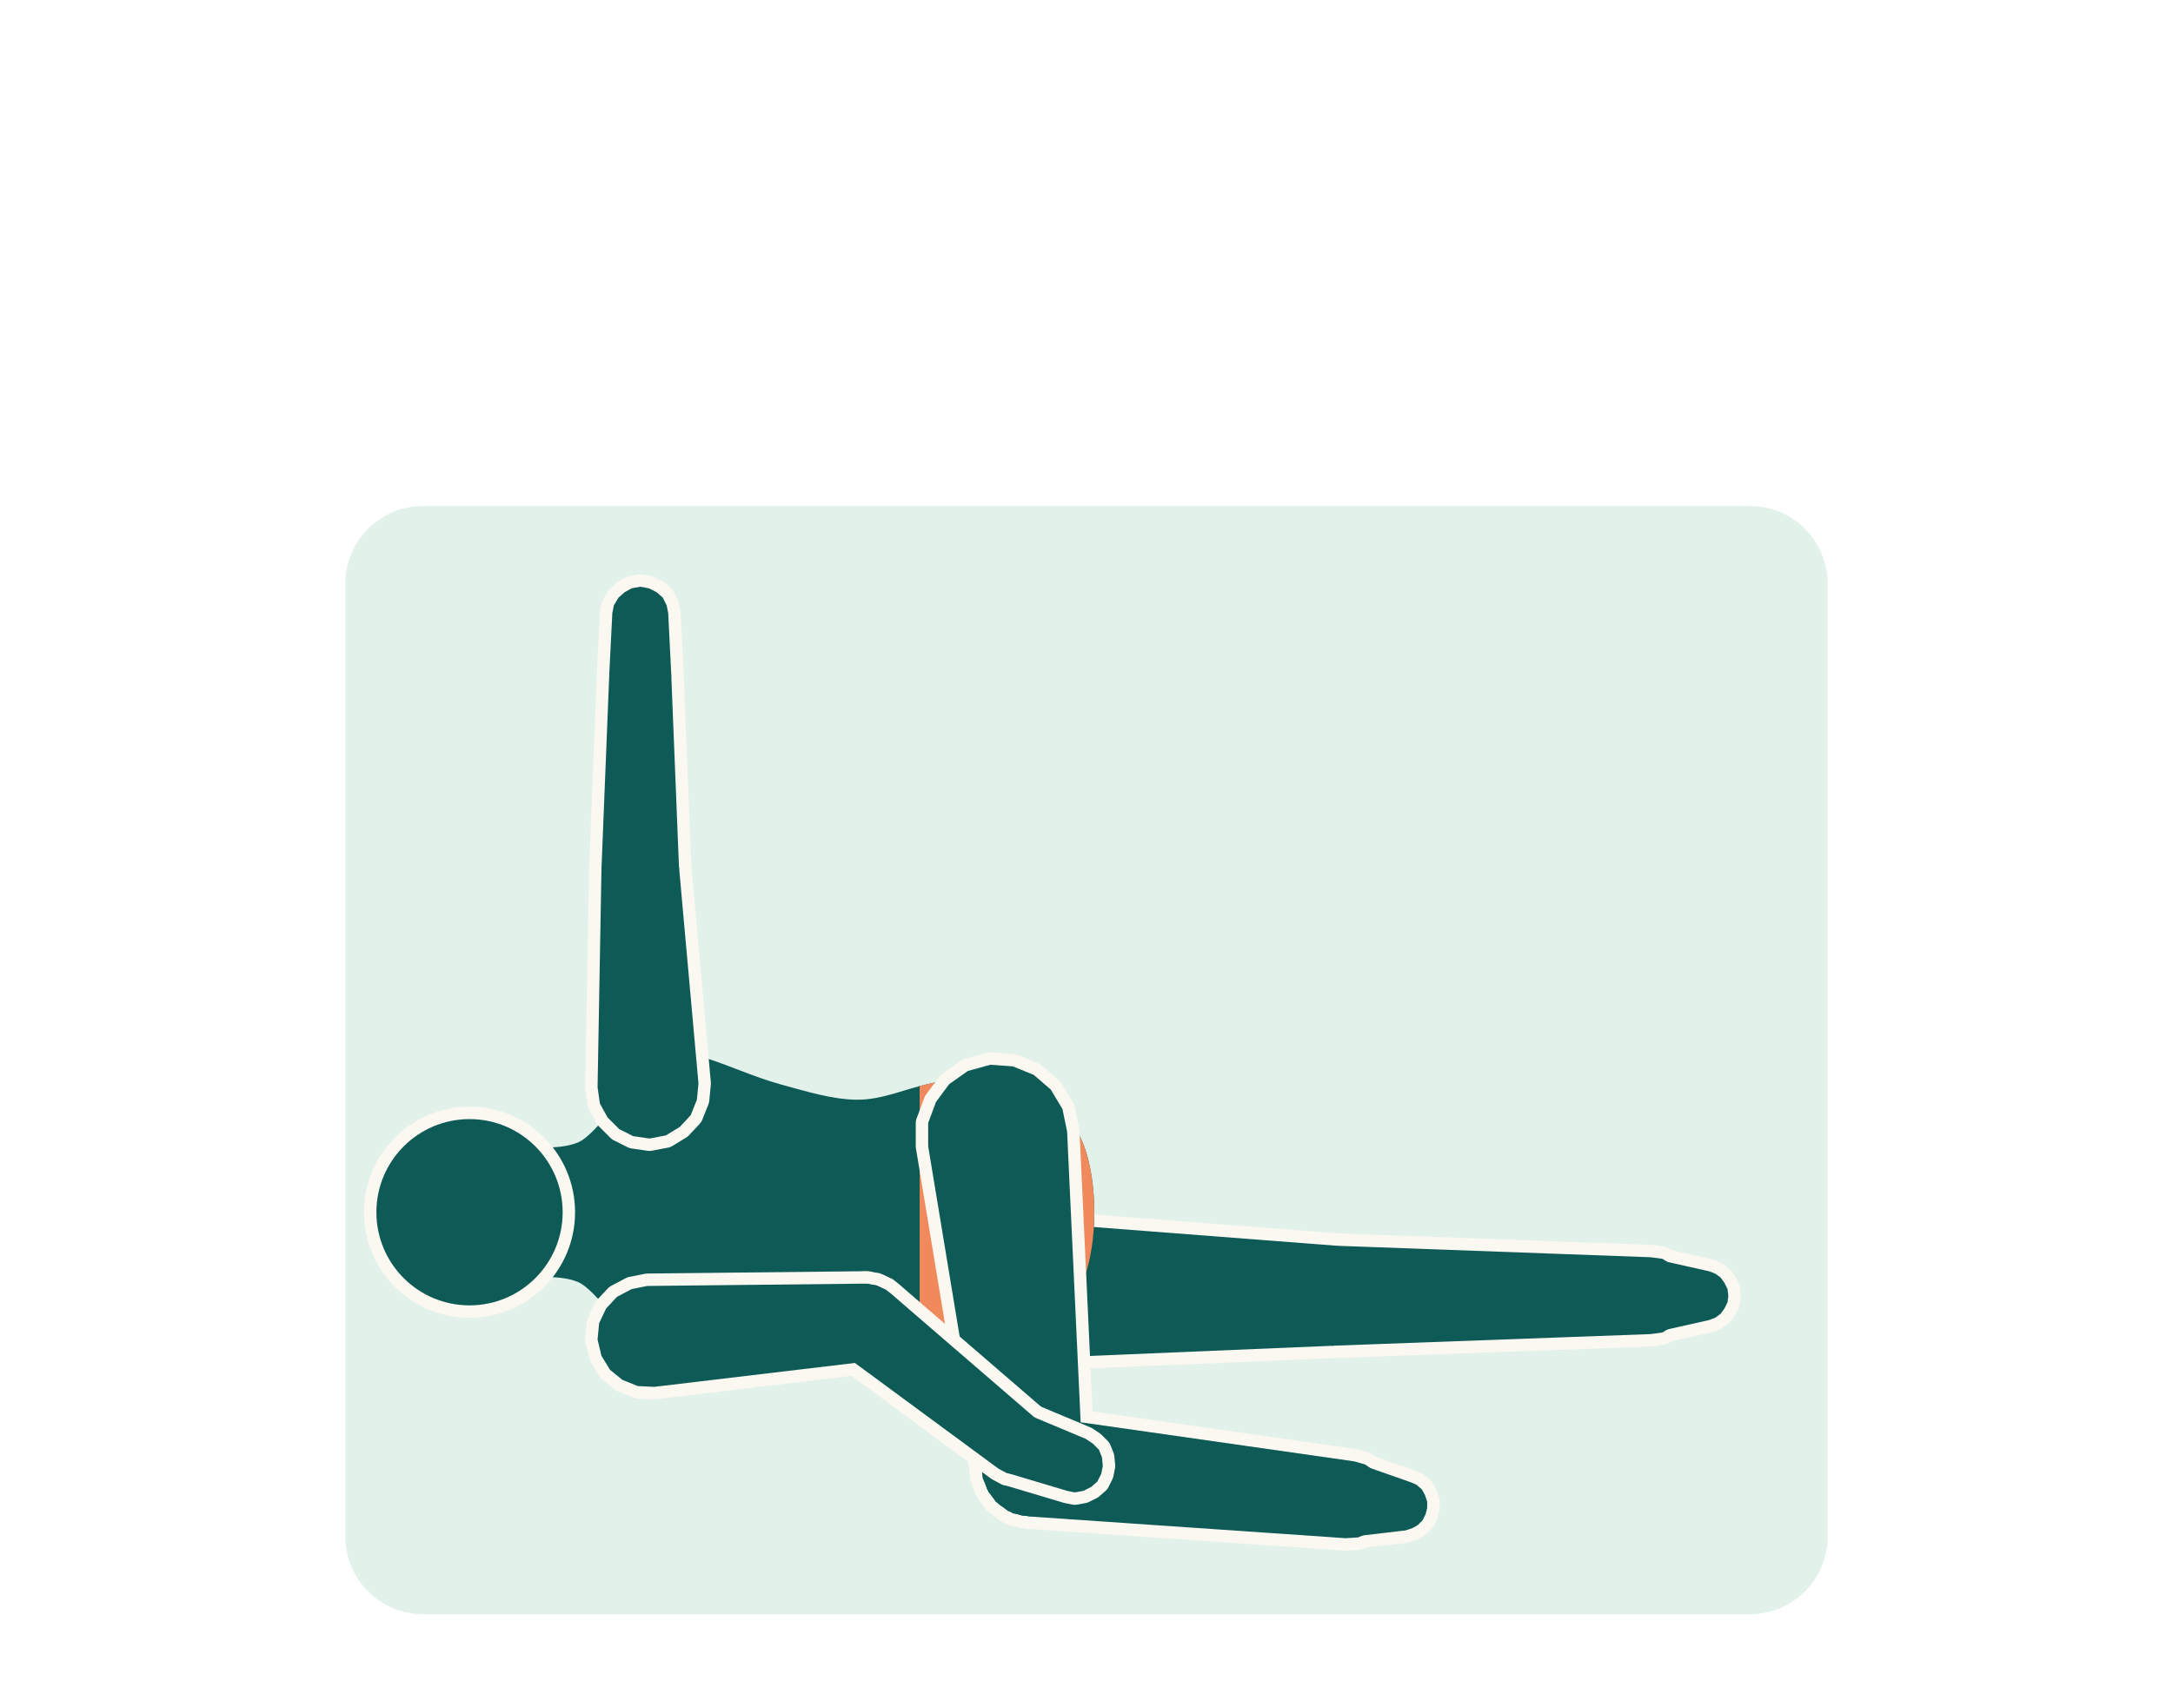
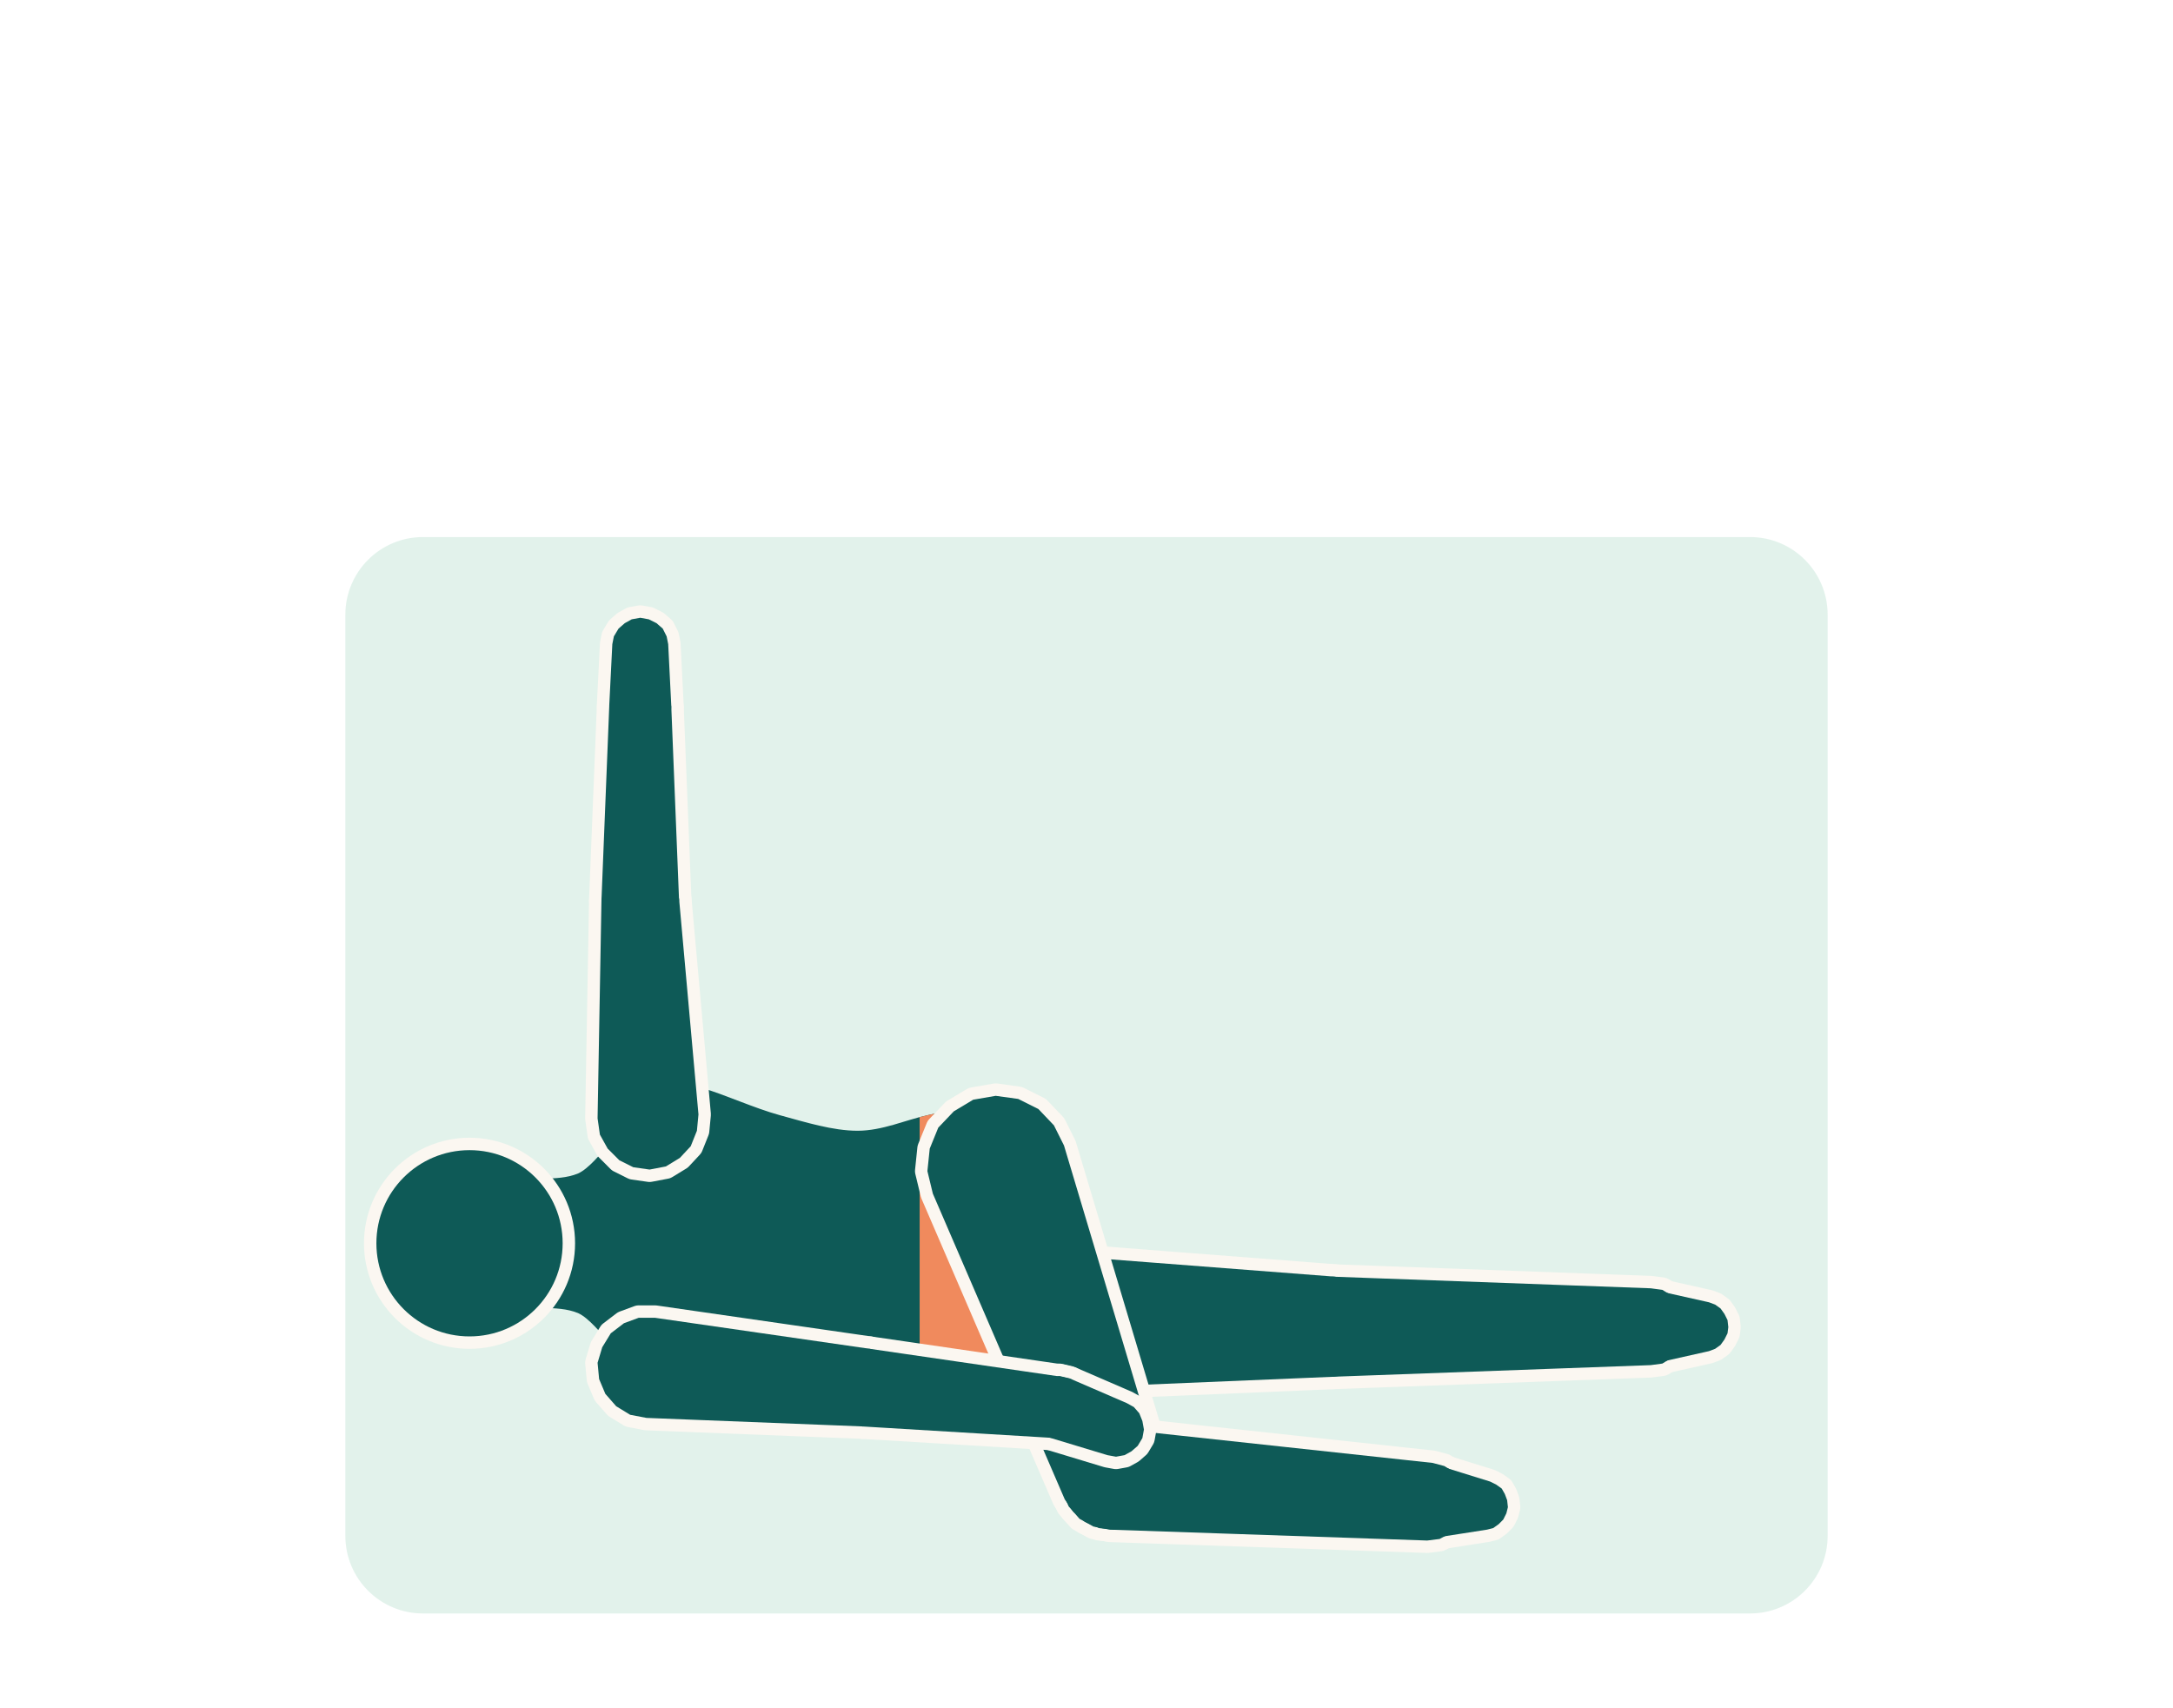
- <svg xmlns="http://www.w3.org/2000/svg" viewBox="-128.5 -156.2 280 220" width="280" height="220">
+ <svg xmlns="http://www.w3.org/2000/svg" viewBox="-128.5 -160.2 280 220" width="280" height="220">
  <defs>
    <clipPath id="ej-051-torso">
      <path d="M-50 -9C-49.7 -13.3 -49.4 -14.9 -48.5 -17C-47.6 -19.1 -46.2 -21 -44.5 -21.5C-42.7 -22 -40.7 -20.8 -38 -20C-35.2 -19.2 -31.3 -17.4 -28 -16.5C-24.7 -15.6 -21.2 -14.5 -18 -14.5C-14.8 -14.5 -11.8 -15.9 -9 -16.5C-6.2 -17.1 -3.5 -18.1 -1 -18C1.5 -17.9 4 -17.5 6 -16C8 -14.5 9.9 -11.7 11 -9C12.1 -6.3 12.5 -3 12.5 0C12.5 3 12.1 6.3 11 9C9.9 11.7 8 14.5 6 16C4 17.5 1.5 17.9 -1 18C-3.5 18.1 -6.2 17.1 -9 16.5C-11.8 15.9 -14.8 14.5 -18 14.5C-21.2 14.5 -24.7 15.6 -28 16.5C-31.3 17.4 -35.2 19.2 -38 20C-40.7 20.8 -42.7 22 -44.5 21.5C-46.2 21 -47.6 19.1 -48.5 17C-49.4 14.9 -49.7 13.3 -50 9C-50.2 4.7 -50.2 -4.7 -50 -9Z" />
    </clipPath>
    <clipPath id="ej-051-cuello">
      <path d="M-38 0C-38 5 -42.8 13.5 -45.5 15C-48.2 16.5 -51.2 10.3 -54 9C-56.9 7.8 -60.3 8.9 -62.6 7.4C-64.9 5.9 -68 2.5 -68 0C-68 -2.5 -64.9 -5.9 -62.6 -7.4C-60.3 -8.9 -56.9 -7.8 -54 -9C-51.2 -10.3 -48.2 -16.5 -45.5 -15C-42.8 -13.5 -38 -5 -38 0Z" />
    </clipPath>
  </defs>
-   <rect x="-84.0" y="-91.0" width="191.0" height="142.8" rx="10" fill="#7CC6A6" opacity=".22" />
+   <rect x="-84.0" y="-91.0" width="191.0" height="138.7" rx="10" fill="#7CC6A6" opacity=".22" />
  <g>
    <path d="M43.5 4.3L45.4 4.7L47.1 5.7L48.4 7.1L49.2 8.9L49.5 10.9L49.2 12.8L48.3 14.5L46.9 15.9L45.2 16.9L43.3 17.2L0.4 19L-2.5 18.6L-5.2 17.4L-7.3 15.3L-8.6 12.7L-9 9.8L-8.5 7L-7.1 4.4L-4.9 2.5L-2.2 1.3L0.7 1Z" fill="#FBF7F1" stroke="#FBF7F1" stroke-width="3.2" stroke-linejoin="round" />
    <path d="M84.2 5.8L85.7 6L87 6.8L88.1 7.9L88.8 9.2L89 10.8L88.8 12.3L88.1 13.6L87 14.7L85.7 15.5L84.2 15.7L43.2 17.2L41.2 17L39.3 16.1L37.8 14.6L36.8 12.8L36.5 10.8L36.8 8.7L37.8 6.9L39.3 5.4L41.2 4.5L43.2 4.3Z" fill="#FBF7F1" stroke="#FBF7F1" stroke-width="3.2" stroke-linejoin="round" />
    <path d="M91.7 7.6L92.5 7.9L93.2 8.4L93.7 9.1L94.1 9.9L94.2 10.8L94.1 11.6L93.7 12.4L93.2 13.1L92.5 13.6L91.7 13.9L84.1 15.6L82.3 15.7L80.6 15.2L79.2 14L78.3 12.5L78 10.8L78.3 9L79.2 7.5L80.6 6.3L82.3 5.8L84.1 5.9Z" fill="#FBF7F1" stroke="#FBF7F1" stroke-width="3.2" stroke-linejoin="round" />
    <path d="M43.5 4.3L45.4 4.7L47.1 5.7L48.4 7.1L49.2 8.9L49.5 10.9L49.2 12.8L48.3 14.5L46.9 15.9L45.2 16.9L43.3 17.2L0.4 19L-2.5 18.6L-5.2 17.4L-7.3 15.3L-8.6 12.7L-9 9.8L-8.5 7L-7.1 4.4L-4.9 2.5L-2.2 1.3L0.7 1Z" fill="#0E5A57" />
    <path d="M84.2 5.8L85.7 6L87 6.8L88.1 7.9L88.8 9.2L89 10.8L88.8 12.3L88.1 13.6L87 14.7L85.7 15.5L84.2 15.7L43.2 17.2L41.2 17L39.3 16.1L37.8 14.6L36.8 12.8L36.5 10.8L36.8 8.7L37.8 6.9L39.3 5.4L41.2 4.5L43.2 4.3Z" fill="#0E5A57" />
    <path d="M91.7 7.6L92.5 7.9L93.2 8.4L93.7 9.1L94.1 9.9L94.2 10.8L94.1 11.6L93.7 12.4L93.2 13.1L92.5 13.6L91.7 13.9L84.1 15.6L82.3 15.7L80.6 15.2L79.2 14L78.3 12.5L78 10.8L78.3 9L79.2 7.5L80.6 6.3L82.3 5.8L84.1 5.9Z" fill="#0E5A57" />
  </g>
  <path d="M-50 -9C-49.7 -13.3 -49.4 -14.9 -48.5 -17C-47.6 -19.1 -46.2 -21 -44.5 -21.5C-42.7 -22 -40.7 -20.8 -38 -20C-35.2 -19.2 -31.3 -17.4 -28 -16.5C-24.7 -15.6 -21.2 -14.5 -18 -14.5C-14.8 -14.5 -11.8 -15.9 -9 -16.5C-6.2 -17.1 -3.5 -18.1 -1 -18C1.5 -17.9 4 -17.5 6 -16C8 -14.5 9.9 -11.7 11 -9C12.1 -6.3 12.5 -3 12.5 0C12.5 3 12.1 6.3 11 9C9.9 11.7 8 14.5 6 16C4 17.5 1.5 17.9 -1 18C-3.5 18.1 -6.2 17.1 -9 16.5C-11.8 15.9 -14.8 14.5 -18 14.5C-21.2 14.5 -24.7 15.6 -28 16.5C-31.3 17.4 -35.2 19.2 -38 20C-40.7 20.8 -42.7 22 -44.5 21.5C-46.2 21 -47.6 19.1 -48.5 17C-49.4 14.9 -49.7 13.3 -50 9C-50.2 4.7 -50.2 -4.7 -50 -9Z" fill="#0E5A57" />
  <path d="M-38 0C-38 5 -42.8 13.5 -45.5 15C-48.2 16.5 -51.2 10.3 -54 9C-56.9 7.8 -60.3 8.9 -62.6 7.4C-64.9 5.9 -68 2.5 -68 0C-68 -2.5 -64.9 -5.9 -62.6 -7.4C-60.3 -8.9 -56.9 -7.8 -54 -9C-51.2 -10.3 -48.2 -16.5 -45.5 -15C-42.8 -13.5 -38 -5 -38 0Z" fill="#0E5A57" />
  <path d="M17.5 40L-10 40L-10 -40L17.5 -40Z" fill="#F08A5D" clip-path="url(#ej-051-torso)" />
  <circle cx="-68" cy="0" r="12" fill="#0E5A57" stroke="#FBF7F1" stroke-width="3.2" paint-order="stroke" />
  <g>
-     <path d="M11 32.5L10.8 34.4L10 36.2L8.7 37.7L7.1 38.7L5.2 39.2L3.2 39.1L1.4 38.5L-0.2 37.3L-1.3 35.7L-1.9 33.8L-8.9 -8.5L-8.9 -11.5L-7.9 -14.2L-6.2 -16.5L-3.8 -18.2L-0.9 -19L2 -18.8L4.7 -17.7L6.9 -15.8L8.4 -13.3L9 -10.4Z" fill="#FBF7F1" stroke="#FBF7F1" stroke-width="3.2" stroke-linejoin="round" />
-     <path d="M46 32.1L47.4 32.5L48.7 33.4L49.6 34.6L50.2 36L50.2 37.6L49.9 39.1L49 40.3L47.9 41.3L46.5 41.9L44.9 42L4.1 39.2L2 38.8L0.3 37.7L-1.1 36.1L-1.9 34.2L-2 32.1L-1.4 30.1L-0.3 28.3L1.4 27.1L3.3 26.4L5.4 26.3Z" fill="#FBF7F1" stroke="#FBF7F1" stroke-width="3.2" stroke-linejoin="round" />
-     <path d="M53.3 34.8L54 35.1L54.7 35.7L55.1 36.4L55.4 37.3L55.4 38.1L55.2 38.9L54.8 39.7L54.2 40.3L53.5 40.7L52.6 41L44.9 41.9L43.1 41.8L41.5 41.1L40.2 39.8L39.4 38.2L39.3 36.4L39.8 34.7L40.9 33.3L42.4 32.3L44.1 31.9L45.9 32.2Z" fill="#FBF7F1" stroke="#FBF7F1" stroke-width="3.2" stroke-linejoin="round" />
-     <path d="M11 32.5L10.8 34.4L10 36.2L8.7 37.7L7.1 38.7L5.2 39.2L3.2 39.1L1.4 38.5L-0.2 37.3L-1.3 35.7L-1.9 33.8L-8.9 -8.5L-8.9 -11.5L-7.9 -14.2L-6.2 -16.5L-3.8 -18.2L-0.9 -19L2 -18.8L4.7 -17.7L6.9 -15.8L8.4 -13.3L9 -10.4Z" fill="#0E5A57" />
-     <path d="M46 32.1L47.4 32.5L48.7 33.4L49.6 34.6L50.2 36L50.2 37.6L49.9 39.1L49 40.3L47.9 41.3L46.5 41.9L44.9 42L4.1 39.2L2 38.8L0.3 37.7L-1.1 36.1L-1.9 34.2L-2 32.1L-1.4 30.1L-0.3 28.3L1.4 27.1L3.3 26.4L5.4 26.3Z" fill="#0E5A57" />
-     <path d="M53.3 34.8L54 35.1L54.7 35.7L55.1 36.4L55.4 37.3L55.4 38.1L55.2 38.9L54.8 39.7L54.2 40.3L53.5 40.7L52.6 41L44.9 41.9L43.1 41.8L41.5 41.1L40.2 39.8L39.4 38.2L39.3 36.4L39.8 34.7L40.9 33.3L42.4 32.3L44.1 31.9L45.9 32.2Z" fill="#0E5A57" />
+     <path d="M20.9 28.5L21.2 30.5L20.9 32.4L20 34.2L18.6 35.6L16.9 36.5L15 36.9L13.1 36.7L11.3 35.9L9.8 34.6L8.7 33L-8.3 -6.4L-9 -9.3L-8.7 -12.2L-7.6 -14.9L-5.6 -17L-3.1 -18.5L-0.2 -19L2.7 -18.6L5.3 -17.3L7.3 -15.2L8.6 -12.6Z" fill="#FBF7F1" stroke="#FBF7F1" stroke-width="3.2" stroke-linejoin="round" />
+     <path d="M56.1 28.3L57.6 28.7L58.9 29.5L59.9 30.7L60.5 32.1L60.6 33.6L60.3 35.1L59.5 36.4L58.3 37.4L57 38.1L55.4 38.3L14.5 36.9L12.4 36.5L10.6 35.5L9.2 33.9L8.4 32L8.2 30L8.7 27.9L9.8 26.2L11.4 24.8L13.3 24.1L15.4 23.9Z" fill="#FBF7F1" stroke="#FBF7F1" stroke-width="3.2" stroke-linejoin="round" />
+     <path d="M63.5 30.7L64.3 31.1L65 31.6L65.4 32.3L65.7 33.1L65.8 34L65.6 34.8L65.2 35.6L64.6 36.2L63.9 36.7L63.1 36.9L55.4 38.1L53.6 38.1L51.9 37.4L50.6 36.2L49.8 34.6L49.6 32.8L50.1 31.1L51.1 29.6L52.6 28.6L54.3 28.2L56.1 28.4Z" fill="#FBF7F1" stroke="#FBF7F1" stroke-width="3.2" stroke-linejoin="round" />
+     <path d="M20.9 28.5L21.2 30.5L20.9 32.4L20 34.2L18.6 35.6L16.9 36.5L15 36.9L13.1 36.7L11.3 35.9L9.8 34.6L8.7 33L-8.3 -6.4L-9 -9.3L-8.7 -12.2L-7.6 -14.9L-5.6 -17L-3.1 -18.5L-0.2 -19L2.7 -18.6L5.3 -17.3L7.3 -15.2L8.6 -12.6Z" fill="#0E5A57" />
+     <path d="M56.1 28.3L57.6 28.7L58.9 29.5L59.9 30.7L60.5 32.1L60.6 33.6L60.3 35.1L59.5 36.4L58.3 37.4L57 38.1L55.4 38.3L14.5 36.9L12.4 36.5L10.6 35.5L9.2 33.9L8.4 32L8.2 30L8.7 27.9L9.8 26.2L11.4 24.8L13.3 24.1L15.4 23.9Z" fill="#0E5A57" />
+     <path d="M63.5 30.7L64.3 31.1L65 31.6L65.4 32.3L65.7 33.1L65.8 34L65.6 34.8L65.2 35.6L64.6 36.2L63.9 36.7L63.1 36.9L55.4 38.1L53.6 38.1L51.9 37.4L50.6 36.2L49.8 34.6L49.6 32.8L50.1 31.1L51.1 29.6L52.6 28.6L54.3 28.2L56.1 28.4Z" fill="#0E5A57" />
  </g>
  <g>
-     <path d="M-17.1 9.2L-15.6 9.4L-14.3 10L-13.1 11.1L-12.4 12.4L-12.1 13.9L-12.2 15.4L-12.8 16.8L-13.7 17.9L-15 18.7L-16.5 19.2L-44.2 22.5L-46.3 22.4L-48.3 21.6L-49.9 20.3L-51 18.5L-51.5 16.4L-51.3 14.3L-50.4 12.4L-49 10.9L-47.1 9.9L-45.1 9.5Z" fill="#FBF7F1" stroke="#FBF7F1" stroke-width="3.2" stroke-linejoin="round" />
-     <path d="M5.1 26.7L5.9 27.7L6.4 28.8L6.5 30L6.2 31.2L5.6 32.3L4.7 33.1L3.6 33.6L2.4 33.8L1.2 33.6L0.1 33L-20 18.2L-21.1 17.1L-21.8 15.6L-22.1 14L-21.8 12.5L-21 11.1L-19.8 10L-18.3 9.3L-16.7 9.2L-15.2 9.6L-13.8 10.4Z" fill="#FBF7F1" stroke="#FBF7F1" stroke-width="3.2" stroke-linejoin="round" />
-     <path d="M11.4 29.2L12.3 29.8L13.1 30.6L13.5 31.6L13.6 32.7L13.4 33.7L12.9 34.7L12.1 35.4L11.1 35.9L10 36.1L9 35.9L1.3 33.6L0.2 33L-0.8 32.1L-1.3 30.9L-1.5 29.7L-1.3 28.4L-0.6 27.3L0.3 26.4L1.5 25.9L2.8 25.8L4 26.1Z" fill="#FBF7F1" stroke="#FBF7F1" stroke-width="3.2" stroke-linejoin="round" />
-     <path d="M-17.1 9.2L-15.6 9.4L-14.3 10L-13.1 11.1L-12.4 12.4L-12.1 13.9L-12.2 15.4L-12.8 16.8L-13.7 17.9L-15 18.7L-16.5 19.2L-44.2 22.5L-46.3 22.4L-48.3 21.6L-49.9 20.3L-51 18.5L-51.5 16.4L-51.3 14.3L-50.4 12.4L-49 10.9L-47.1 9.9L-45.1 9.5Z" fill="#0E5A57" />
-     <path d="M5.1 26.7L5.9 27.7L6.4 28.8L6.5 30L6.2 31.2L5.6 32.3L4.7 33.1L3.6 33.6L2.4 33.8L1.2 33.6L0.1 33L-20 18.2L-21.1 17.1L-21.8 15.6L-22.1 14L-21.8 12.5L-21 11.1L-19.8 10L-18.3 9.3L-16.7 9.2L-15.2 9.6L-13.8 10.4Z" fill="#0E5A57" />
-     <path d="M11.4 29.2L12.3 29.8L13.1 30.6L13.5 31.6L13.6 32.7L13.4 33.7L12.9 34.7L12.1 35.4L11.1 35.9L10 36.1L9 35.9L1.3 33.6L0.2 33L-0.8 32.1L-1.3 30.9L-1.5 29.7L-1.3 28.4L-0.6 27.3L0.3 26.4L1.5 25.9L2.8 25.8L4 26.1Z" fill="#0E5A57" />
+     <path d="M-16.4 13.6L-14.9 14.1L-13.7 14.9L-12.8 16.1L-12.2 17.5L-12.1 19L-12.5 20.5L-13.3 21.8L-14.4 22.8L-15.8 23.4L-17.3 23.6L-45.2 22.5L-47.3 22.1L-49.1 21L-50.5 19.4L-51.3 17.5L-51.5 15.4L-50.9 13.4L-49.8 11.6L-48.1 10.3L-46.2 9.6L-44.1 9.6Z" fill="#FBF7F1" stroke="#FBF7F1" stroke-width="3.2" stroke-linejoin="round" />
+     <path d="M8.3 17.2L9.5 17.5L10.5 18.2L11.2 19.2L11.7 20.3L11.7 21.5L11.4 22.7L10.8 23.8L9.8 24.5L8.7 25L7.5 25.1L-17.4 23.6L-19 23.2L-20.4 22.4L-21.4 21.1L-22 19.6L-22.1 18L-21.7 16.5L-20.8 15.2L-19.5 14.2L-18 13.6L-16.4 13.6Z" fill="#FBF7F1" stroke="#FBF7F1" stroke-width="3.2" stroke-linejoin="round" />
+     <path d="M16.7 20.6L17.6 21.1L18.3 21.9L18.7 22.9L18.9 24L18.7 25.1L18.1 26.1L17.3 26.8L16.4 27.3L15.3 27.5L14.2 27.3L6.6 25L5.4 24.4L4.5 23.5L3.9 22.3L3.8 21L4 19.8L4.6 18.6L5.6 17.8L6.8 17.3L8 17.1L9.3 17.4Z" fill="#FBF7F1" stroke="#FBF7F1" stroke-width="3.2" stroke-linejoin="round" />
+     <path d="M-16.4 13.6L-14.9 14.1L-13.7 14.9L-12.8 16.1L-12.2 17.5L-12.1 19L-12.5 20.5L-13.3 21.8L-14.4 22.8L-15.8 23.4L-17.3 23.6L-45.2 22.5L-47.3 22.1L-49.1 21L-50.5 19.4L-51.3 17.5L-51.5 15.4L-50.9 13.4L-49.8 11.6L-48.1 10.3L-46.2 9.6L-44.1 9.6Z" fill="#0E5A57" />
+     <path d="M8.3 17.2L9.5 17.5L10.5 18.2L11.2 19.2L11.7 20.3L11.7 21.5L11.4 22.7L10.8 23.8L9.8 24.5L8.7 25L7.5 25.1L-17.4 23.6L-19 23.2L-20.4 22.4L-21.4 21.1L-22 19.6L-22.1 18L-21.7 16.5L-20.8 15.2L-19.5 14.2L-18 13.6L-16.4 13.6Z" fill="#0E5A57" />
+     <path d="M16.7 20.6L17.6 21.1L18.3 21.9L18.7 22.9L18.9 24L18.7 25.1L18.1 26.1L17.3 26.8L16.4 27.3L15.3 27.5L14.2 27.3L6.6 25L5.4 24.4L4.5 23.5L3.9 22.3L3.8 21L4 19.8L4.6 18.6L5.6 17.8L6.8 17.3L8 17.1L9.3 17.4Z" fill="#0E5A57" />
  </g>
  <g>
    <path d="M-51 -44.1L-50.7 -45.6L-50 -46.9L-49 -48L-47.6 -48.7L-46.2 -49L-44.7 -48.8L-43.3 -48.2L-42.1 -47.2L-41.4 -45.9L-41 -44.4L-38.5 -16.6L-38.7 -14.5L-39.5 -12.5L-40.9 -11L-42.7 -9.9L-44.8 -9.5L-46.9 -9.8L-48.7 -10.7L-50.2 -12.2L-51.2 -14L-51.5 -16.1Z" fill="#FBF7F1" stroke="#FBF7F1" stroke-width="3.2" stroke-linejoin="round" />
    <path d="M-50 -69.1L-49.7 -70.3L-49.2 -71.4L-48.3 -72.3L-47.2 -72.8L-46 -73L-44.8 -72.8L-43.7 -72.3L-42.8 -71.4L-42.2 -70.3L-42 -69.1L-41 -44.2L-41.2 -42.6L-41.9 -41.1L-43 -40L-44.4 -39.2L-46 -39L-47.6 -39.2L-49 -40L-50.1 -41.1L-50.8 -42.6L-51 -44.2Z" fill="#FBF7F1" stroke="#FBF7F1" stroke-width="3.2" stroke-linejoin="round" />
    <path d="M-49.6 -77.2L-49.4 -78.2L-48.8 -79.2L-48 -79.9L-47.1 -80.4L-46 -80.6L-44.9 -80.4L-43.9 -79.9L-43.1 -79.2L-42.6 -78.2L-42.4 -77.2L-42 -69.2L-42.1 -67.9L-42.7 -66.7L-43.6 -65.8L-44.7 -65.2L-46 -65L-47.3 -65.2L-48.4 -65.8L-49.3 -66.7L-49.8 -67.9L-50 -69.2Z" fill="#FBF7F1" stroke="#FBF7F1" stroke-width="3.2" stroke-linejoin="round" />
    <path d="M-51 -44.1L-50.7 -45.6L-50 -46.9L-49 -48L-47.6 -48.7L-46.2 -49L-44.7 -48.8L-43.3 -48.2L-42.1 -47.2L-41.4 -45.9L-41 -44.4L-38.5 -16.6L-38.7 -14.5L-39.5 -12.5L-40.9 -11L-42.7 -9.9L-44.8 -9.5L-46.9 -9.8L-48.7 -10.7L-50.2 -12.2L-51.2 -14L-51.5 -16.1Z" fill="#0E5A57" />
    <path d="M-50 -69.1L-49.7 -70.3L-49.2 -71.4L-48.3 -72.3L-47.2 -72.8L-46 -73L-44.8 -72.8L-43.7 -72.3L-42.8 -71.4L-42.2 -70.3L-42 -69.1L-41 -44.2L-41.2 -42.6L-41.9 -41.1L-43 -40L-44.4 -39.2L-46 -39L-47.6 -39.2L-49 -40L-50.1 -41.1L-50.8 -42.6L-51 -44.2Z" fill="#0E5A57" />
    <path d="M-49.6 -77.2L-49.4 -78.2L-48.8 -79.2L-48 -79.9L-47.1 -80.4L-46 -80.6L-44.9 -80.4L-43.9 -79.9L-43.1 -79.2L-42.6 -78.2L-42.4 -77.2L-42 -69.2L-42.1 -67.9L-42.7 -66.7L-43.6 -65.8L-44.7 -65.2L-46 -65L-47.3 -65.2L-48.4 -65.8L-49.3 -66.7L-49.8 -67.9L-50 -69.2Z" fill="#0E5A57" />
  </g>
</svg>
